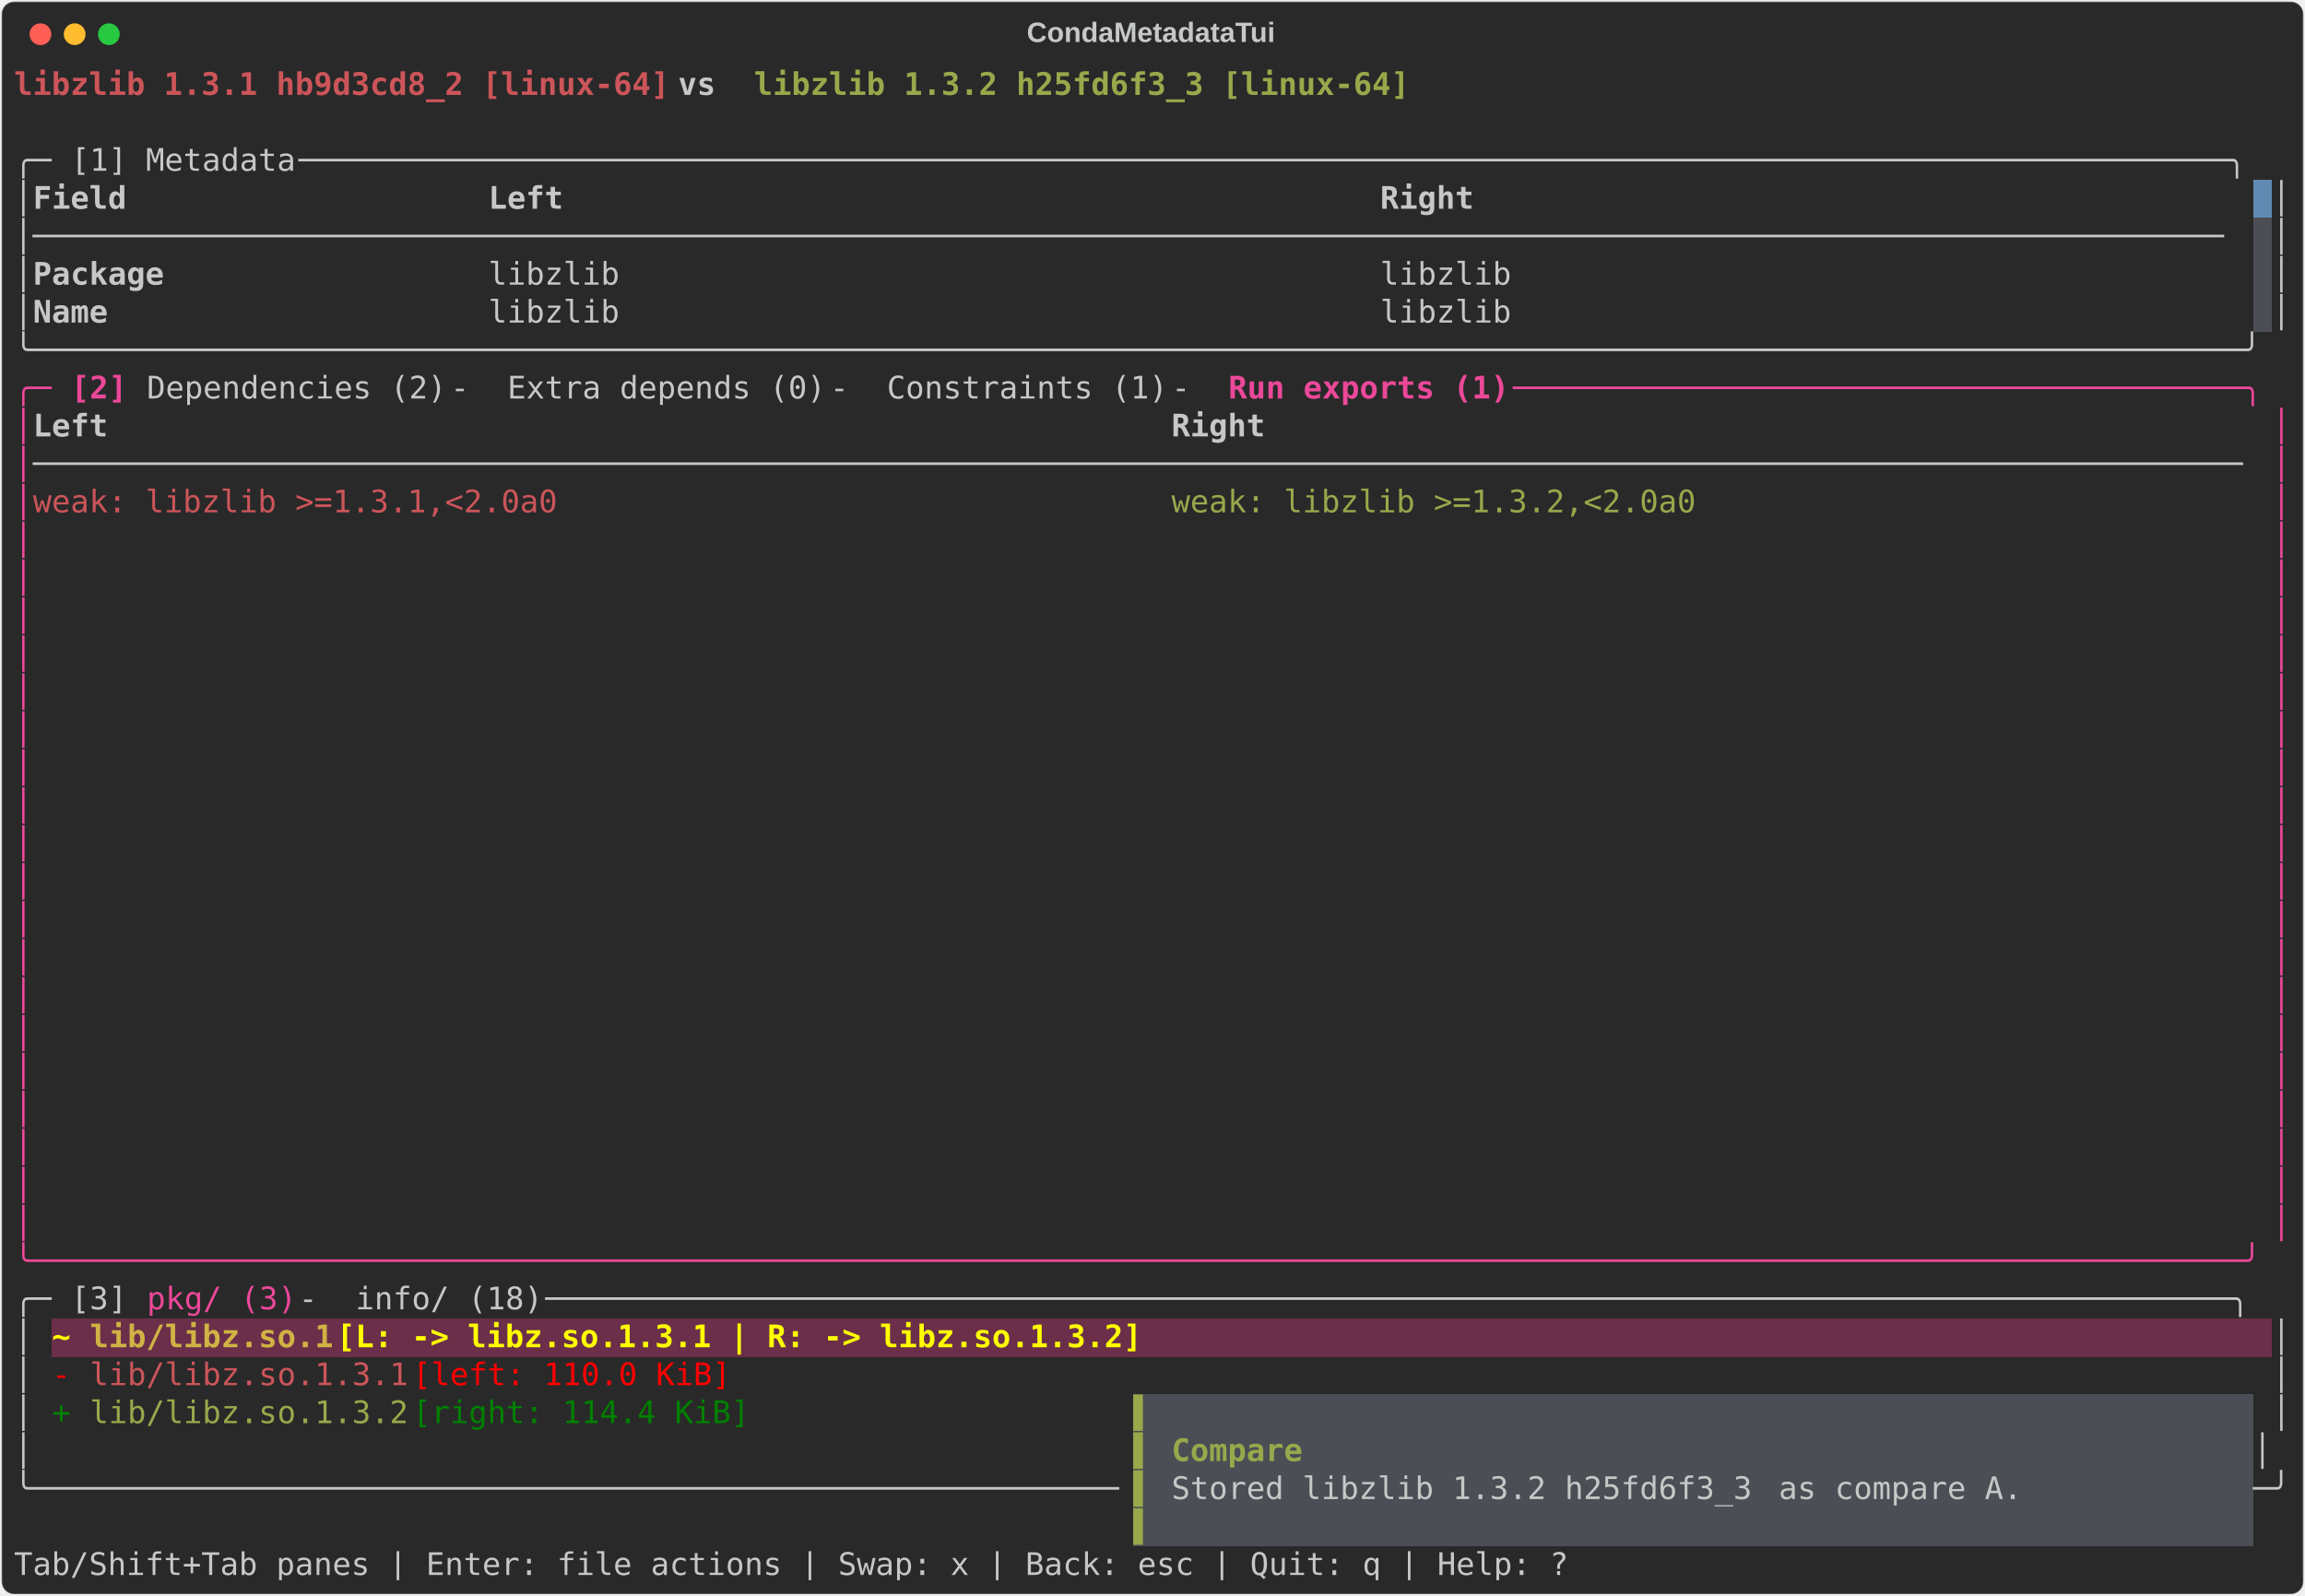
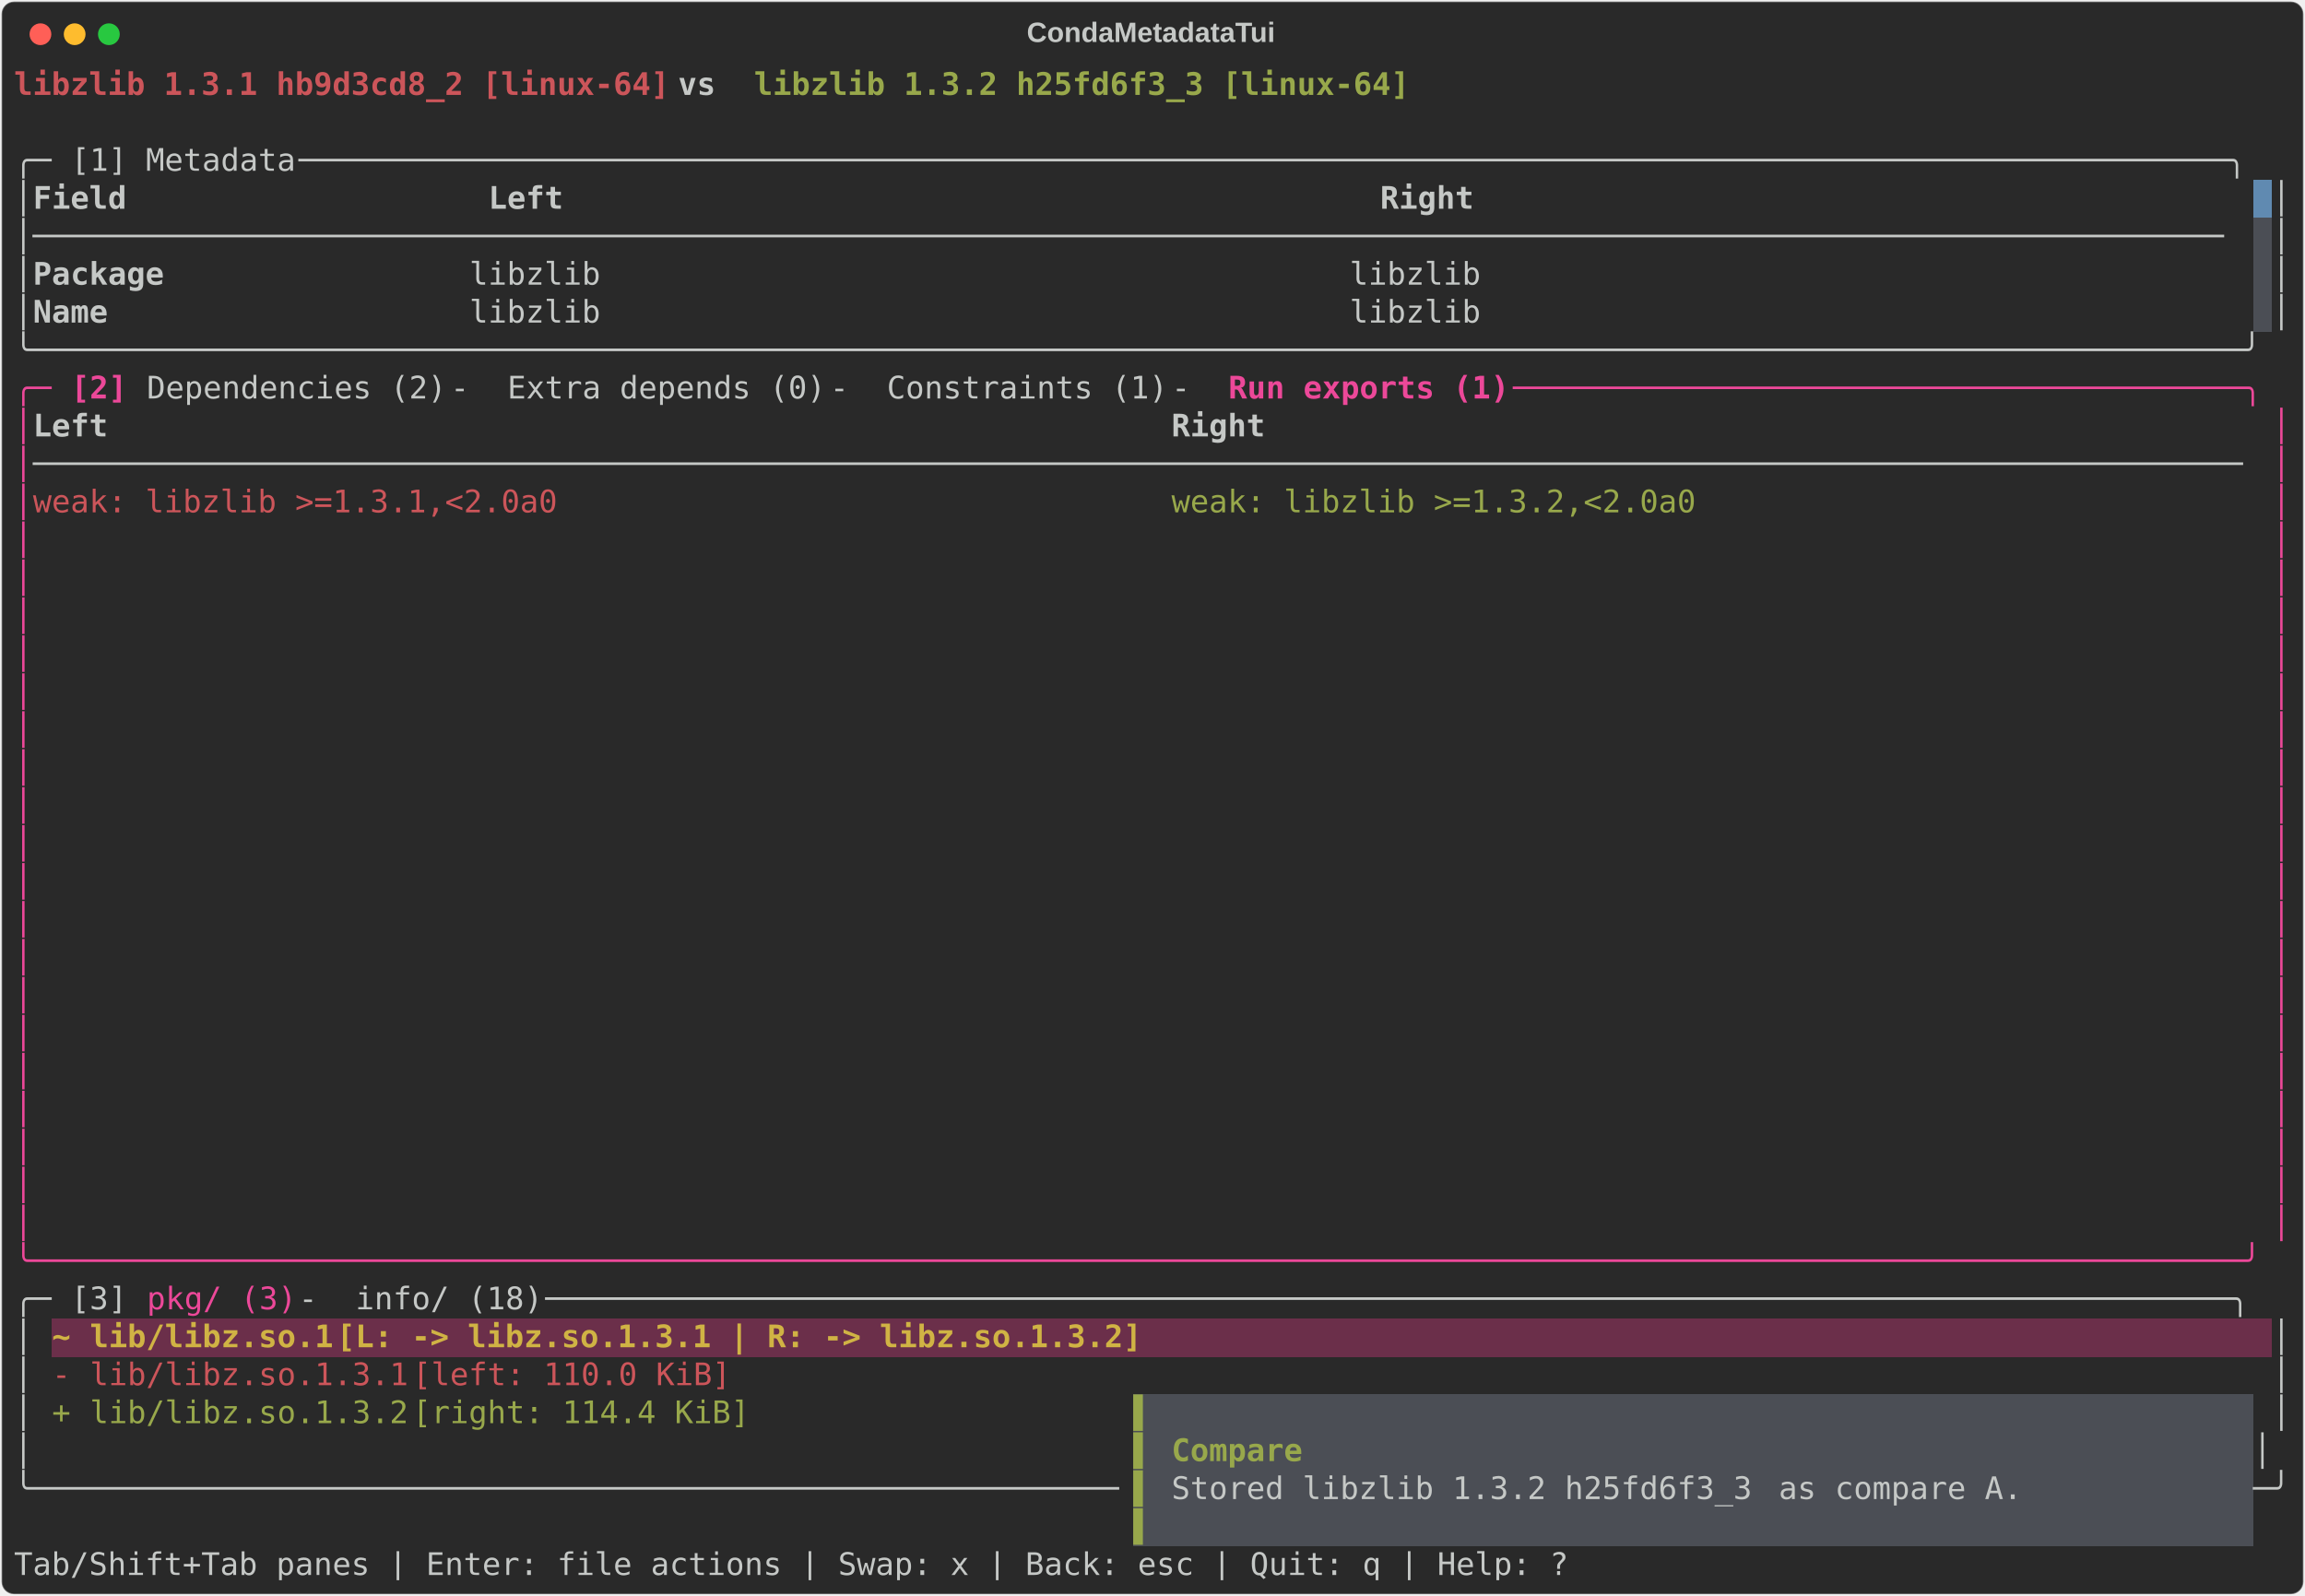
<svg xmlns="http://www.w3.org/2000/svg" class="rich-terminal" viewBox="0 0 1482 1026.0">
  <style>

    @font-face {
        font-family: "Fira Code";
        src: local("FiraCode-Regular"),
                url("https://cdnjs.cloudflare.com/ajax/libs/firacode/6.2.0/woff2/FiraCode-Regular.woff2") format("woff2"),
                url("https://cdnjs.cloudflare.com/ajax/libs/firacode/6.2.0/woff/FiraCode-Regular.woff") format("woff");
        font-style: normal;
        font-weight: 400;
    }
    @font-face {
        font-family: "Fira Code";
        src: local("FiraCode-Bold"),
                url("https://cdnjs.cloudflare.com/ajax/libs/firacode/6.2.0/woff2/FiraCode-Bold.woff2") format("woff2"),
                url("https://cdnjs.cloudflare.com/ajax/libs/firacode/6.2.0/woff/FiraCode-Bold.woff") format("woff");
        font-style: bold;
        font-weight: 700;
    }

    .terminal-matrix {
        font-family: Fira Code, monospace;
        font-size: 20px;
        line-height: 24.4px;
        font-variant-east-asian: full-width;
    }

    .terminal-title {
        font-size: 18px;
        font-weight: bold;
        font-family: arial;
    }

    .terminal-r1 { fill: #cc555a;font-weight: bold }
.terminal-r2 { fill: #c5c8c6;font-weight: bold }
.terminal-r3 { fill: #98a84b;font-weight: bold }
.terminal-r4 { fill: #c5c8c6 }
.terminal-r5 { fill: #292929 }
.terminal-r6 { fill: #ec4899 }
.terminal-r7 { fill: #ec4899;font-weight: bold }
.terminal-r8 { fill: #cc555a }
.terminal-r9 { fill: #98a84b }
- .terminal-r10 { fill: #ffff00;font-weight: bold }
- .terminal-r11 { fill: #d0b344;font-weight: bold }
- .terminal-r12 { fill: #ffffff;font-weight: bold }
- .terminal-r13 { fill: #ff0000 }
- .terminal-r14 { fill: #008000 }
+ .terminal-r10 { fill: #d0b344;font-weight: bold }
+ .terminal-r11 { fill: #ffffff;font-weight: bold }
    </style>
  <defs>
    <clipPath id="terminal-clip-terminal">
      <rect x="0" y="0" width="1463.0" height="975.0" />
    </clipPath>
    <clipPath id="terminal-line-0">
      <rect x="0" y="1.5" width="1464" height="24.65" />
    </clipPath>
    <clipPath id="terminal-line-1">
      <rect x="0" y="25.9" width="1464" height="24.65" />
    </clipPath>
    <clipPath id="terminal-line-2">
      <rect x="0" y="50.3" width="1464" height="24.65" />
    </clipPath>
    <clipPath id="terminal-line-3">
      <rect x="0" y="74.7" width="1464" height="24.65" />
    </clipPath>
    <clipPath id="terminal-line-4">
      <rect x="0" y="99.1" width="1464" height="24.65" />
    </clipPath>
    <clipPath id="terminal-line-5">
      <rect x="0" y="123.5" width="1464" height="24.65" />
    </clipPath>
    <clipPath id="terminal-line-6">
      <rect x="0" y="147.9" width="1464" height="24.65" />
    </clipPath>
    <clipPath id="terminal-line-7">
      <rect x="0" y="172.3" width="1464" height="24.65" />
    </clipPath>
    <clipPath id="terminal-line-8">
      <rect x="0" y="196.7" width="1464" height="24.65" />
    </clipPath>
    <clipPath id="terminal-line-9">
      <rect x="0" y="221.1" width="1464" height="24.65" />
    </clipPath>
    <clipPath id="terminal-line-10">
      <rect x="0" y="245.5" width="1464" height="24.65" />
    </clipPath>
    <clipPath id="terminal-line-11">
      <rect x="0" y="269.9" width="1464" height="24.65" />
    </clipPath>
    <clipPath id="terminal-line-12">
      <rect x="0" y="294.3" width="1464" height="24.65" />
    </clipPath>
    <clipPath id="terminal-line-13">
      <rect x="0" y="318.7" width="1464" height="24.65" />
    </clipPath>
    <clipPath id="terminal-line-14">
      <rect x="0" y="343.1" width="1464" height="24.65" />
    </clipPath>
    <clipPath id="terminal-line-15">
      <rect x="0" y="367.5" width="1464" height="24.65" />
    </clipPath>
    <clipPath id="terminal-line-16">
      <rect x="0" y="391.9" width="1464" height="24.65" />
    </clipPath>
    <clipPath id="terminal-line-17">
      <rect x="0" y="416.3" width="1464" height="24.65" />
    </clipPath>
    <clipPath id="terminal-line-18">
      <rect x="0" y="440.7" width="1464" height="24.65" />
    </clipPath>
    <clipPath id="terminal-line-19">
      <rect x="0" y="465.1" width="1464" height="24.65" />
    </clipPath>
    <clipPath id="terminal-line-20">
      <rect x="0" y="489.5" width="1464" height="24.65" />
    </clipPath>
    <clipPath id="terminal-line-21">
      <rect x="0" y="513.9" width="1464" height="24.65" />
    </clipPath>
    <clipPath id="terminal-line-22">
      <rect x="0" y="538.3" width="1464" height="24.65" />
    </clipPath>
    <clipPath id="terminal-line-23">
      <rect x="0" y="562.7" width="1464" height="24.65" />
    </clipPath>
    <clipPath id="terminal-line-24">
      <rect x="0" y="587.1" width="1464" height="24.65" />
    </clipPath>
    <clipPath id="terminal-line-25">
      <rect x="0" y="611.5" width="1464" height="24.65" />
    </clipPath>
    <clipPath id="terminal-line-26">
      <rect x="0" y="635.9" width="1464" height="24.65" />
    </clipPath>
    <clipPath id="terminal-line-27">
      <rect x="0" y="660.3" width="1464" height="24.65" />
    </clipPath>
    <clipPath id="terminal-line-28">
      <rect x="0" y="684.7" width="1464" height="24.65" />
    </clipPath>
    <clipPath id="terminal-line-29">
      <rect x="0" y="709.1" width="1464" height="24.65" />
    </clipPath>
    <clipPath id="terminal-line-30">
      <rect x="0" y="733.5" width="1464" height="24.65" />
    </clipPath>
    <clipPath id="terminal-line-31">
      <rect x="0" y="757.9" width="1464" height="24.65" />
    </clipPath>
    <clipPath id="terminal-line-32">
      <rect x="0" y="782.3" width="1464" height="24.65" />
    </clipPath>
    <clipPath id="terminal-line-33">
      <rect x="0" y="806.7" width="1464" height="24.65" />
    </clipPath>
    <clipPath id="terminal-line-34">
      <rect x="0" y="831.1" width="1464" height="24.65" />
    </clipPath>
    <clipPath id="terminal-line-35">
      <rect x="0" y="855.5" width="1464" height="24.65" />
    </clipPath>
    <clipPath id="terminal-line-36">
      <rect x="0" y="879.9" width="1464" height="24.65" />
    </clipPath>
    <clipPath id="terminal-line-37">
      <rect x="0" y="904.3" width="1464" height="24.65" />
    </clipPath>
    <clipPath id="terminal-line-38">
      <rect x="0" y="928.7" width="1464" height="24.65" />
    </clipPath>
  </defs>
  <rect fill="#292929" stroke="rgba(255,255,255,0.35)" stroke-width="1" x="1" y="1" width="1480" height="1024" rx="8" />
  <text class="terminal-title" fill="#c5c8c6" text-anchor="middle" x="740" y="27">CondaMetadataTui</text>
  <g transform="translate(26,22)">
    <circle cx="0" cy="0" r="7" fill="#ff5f57" />
    <circle cx="22" cy="0" r="7" fill="#febc2e" />
    <circle cx="44" cy="0" r="7" fill="#28c840" />
  </g>
  <g transform="translate(9, 41)" clip-path="url(#terminal-clip-terminal)">
    <rect fill="#608ab1" x="1439.6" y="74.7" width="12.2" height="24.65" shape-rendering="crispEdges" />
    <rect fill="#4b4e55" x="1439.6" y="99.1" width="12.2" height="24.65" shape-rendering="crispEdges" />
    <rect fill="#4b4e55" x="1439.6" y="123.5" width="12.2" height="24.65" shape-rendering="crispEdges" />
    <rect fill="#4b4e55" x="1439.6" y="147.9" width="12.2" height="24.65" shape-rendering="crispEdges" />
    <rect fill="#6b2f4a" x="24.4" y="806.7" width="24.4" height="24.65" shape-rendering="crispEdges" />
    <rect fill="#6b2f4a" x="48.8" y="806.7" width="158.6" height="24.65" shape-rendering="crispEdges" />
    <rect fill="#6b2f4a" x="207.4" y="806.7" width="536.8" height="24.65" shape-rendering="crispEdges" />
    <rect fill="#6b2f4a" x="744.2" y="806.7" width="707.6" height="24.65" shape-rendering="crispEdges" />
    <rect fill="#4b4e55" x="719.8" y="855.5" width="12.2" height="24.65" shape-rendering="crispEdges" />
    <rect fill="#4b4e55" x="732" y="855.5" width="707.6" height="24.65" shape-rendering="crispEdges" />
    <rect fill="#4b4e55" x="719.8" y="879.9" width="12.2" height="24.65" shape-rendering="crispEdges" />
    <rect fill="#4b4e55" x="732" y="879.9" width="12.2" height="24.65" shape-rendering="crispEdges" />
    <rect fill="#4b4e55" x="744.2" y="879.9" width="85.4" height="24.65" shape-rendering="crispEdges" />
    <rect fill="#4b4e55" x="829.6" y="879.9" width="610" height="24.65" shape-rendering="crispEdges" />
    <rect fill="#4b4e55" x="719.8" y="904.3" width="12.2" height="24.65" shape-rendering="crispEdges" />
    <rect fill="#4b4e55" x="732" y="904.3" width="12.2" height="24.65" shape-rendering="crispEdges" />
    <rect fill="#4b4e55" x="744.2" y="904.3" width="390.4" height="24.65" shape-rendering="crispEdges" />
    <rect fill="#4b4e55" x="1134.6" y="904.3" width="170.8" height="24.65" shape-rendering="crispEdges" />
    <rect fill="#4b4e55" x="1305.4" y="904.3" width="134.2" height="24.65" shape-rendering="crispEdges" />
    <rect fill="#4b4e55" x="719.8" y="928.7" width="12.2" height="24.65" shape-rendering="crispEdges" />
    <rect fill="#4b4e55" x="732" y="928.7" width="707.6" height="24.65" shape-rendering="crispEdges" />
    <g class="terminal-matrix">
      <text class="terminal-r1" x="0" y="20" textLength="427" clip-path="url(#terminal-line-0)">libzlib 1.3.1 hb9d3cd8_2 [linux-64]</text>
      <text class="terminal-r2" x="427" y="20" textLength="48.8" clip-path="url(#terminal-line-0)"> vs </text>
      <text class="terminal-r3" x="475.8" y="20" textLength="427" clip-path="url(#terminal-line-0)">libzlib 1.3.2 h25fd6f3_3 [linux-64]</text>
      <text class="terminal-r4" x="1464" y="20" textLength="12.2" clip-path="url(#terminal-line-0)">
</text>
      <text class="terminal-r4" x="1464" y="44.4" textLength="12.2" clip-path="url(#terminal-line-1)">
</text>
      <text class="terminal-r4" x="0" y="68.8" textLength="36.6" clip-path="url(#terminal-line-2)">╭─ </text>
      <text class="terminal-r4" x="36.6" y="68.8" textLength="146.4" clip-path="url(#terminal-line-2)">[1] Metadata</text>
      <text class="terminal-r4" x="183" y="68.8" textLength="1281" clip-path="url(#terminal-line-2)"> ───────────────────────────────────────────────────────────────────────────────────────────────────────╮</text>
      <text class="terminal-r4" x="1464" y="68.8" textLength="12.2" clip-path="url(#terminal-line-2)">
</text>
      <text class="terminal-r4" x="0" y="93.2" textLength="12.2" clip-path="url(#terminal-line-3)">│</text>
      <text class="terminal-r2" x="12.2" y="93.2" textLength="280.6" clip-path="url(#terminal-line-3)">Field                  </text>
      <text class="terminal-r2" x="305" y="93.2" textLength="561.2" clip-path="url(#terminal-line-3)">Left                                          </text>
      <text class="terminal-r2" x="878.4" y="93.2" textLength="561.2" clip-path="url(#terminal-line-3)">Right                                         </text>
      <text class="terminal-r4" x="1451.8" y="93.2" textLength="12.2" clip-path="url(#terminal-line-3)">│</text>
      <text class="terminal-r4" x="1464" y="93.2" textLength="12.2" clip-path="url(#terminal-line-3)">
</text>
      <text class="terminal-r4" x="0" y="117.6" textLength="1439.6" clip-path="url(#terminal-line-4)">│─────────────────────────────────────────────────────────────────────────────────────────────────────────────────────</text>
      <text class="terminal-r4" x="1451.8" y="117.6" textLength="12.2" clip-path="url(#terminal-line-4)">│</text>
      <text class="terminal-r4" x="1464" y="117.6" textLength="12.2" clip-path="url(#terminal-line-4)">
</text>
      <text class="terminal-r4" x="0" y="142" textLength="12.2" clip-path="url(#terminal-line-5)">│</text>
      <text class="terminal-r2" x="12.2" y="142" textLength="280.6" clip-path="url(#terminal-line-5)">Package                </text>
-       <text class="terminal-r4" x="305" y="142" textLength="549" clip-path="url(#terminal-line-5)">libzlib                                      </text>
-       <text class="terminal-r4" x="878.4" y="142" textLength="561.2" clip-path="url(#terminal-line-5)">libzlib                                       </text>
+       <text class="terminal-r4" x="292.8" y="142" textLength="1146.8" clip-path="url(#terminal-line-5)"> libzlib                                        libzlib                                       </text>
      <text class="terminal-r4" x="1451.8" y="142" textLength="12.2" clip-path="url(#terminal-line-5)">│</text>
      <text class="terminal-r4" x="1464" y="142" textLength="12.2" clip-path="url(#terminal-line-5)">
</text>
      <text class="terminal-r4" x="0" y="166.4" textLength="12.2" clip-path="url(#terminal-line-6)">│</text>
      <text class="terminal-r2" x="12.2" y="166.4" textLength="280.6" clip-path="url(#terminal-line-6)">Name                   </text>
-       <text class="terminal-r4" x="305" y="166.4" textLength="549" clip-path="url(#terminal-line-6)">libzlib                                      </text>
-       <text class="terminal-r4" x="878.4" y="166.4" textLength="561.2" clip-path="url(#terminal-line-6)">libzlib                                       </text>
+       <text class="terminal-r4" x="292.8" y="166.4" textLength="1146.8" clip-path="url(#terminal-line-6)"> libzlib                                        libzlib                                       </text>
      <text class="terminal-r4" x="1451.8" y="166.4" textLength="12.2" clip-path="url(#terminal-line-6)">│</text>
      <text class="terminal-r4" x="1464" y="166.4" textLength="12.2" clip-path="url(#terminal-line-6)">
</text>
      <text class="terminal-r4" x="0" y="190.8" textLength="1464" clip-path="url(#terminal-line-7)">╰──────────────────────────────────────────────────────────────────────────────────────────────────────────────────────╯</text>
      <text class="terminal-r4" x="1464" y="190.8" textLength="12.2" clip-path="url(#terminal-line-7)">
</text>
      <text class="terminal-r6" x="0" y="215.2" textLength="36.6" clip-path="url(#terminal-line-8)">╭─ </text>
      <text class="terminal-r7" x="36.6" y="215.2" textLength="48.8" clip-path="url(#terminal-line-8)">[2] </text>
      <text class="terminal-r4" x="85.4" y="215.2" textLength="195.2" clip-path="url(#terminal-line-8)">Dependencies (2)</text>
      <text class="terminal-r4" x="280.6" y="215.2" textLength="36.6" clip-path="url(#terminal-line-8)"> - </text>
      <text class="terminal-r4" x="317.2" y="215.2" textLength="207.4" clip-path="url(#terminal-line-8)">Extra depends (0)</text>
      <text class="terminal-r4" x="524.6" y="215.2" textLength="36.6" clip-path="url(#terminal-line-8)"> - </text>
      <text class="terminal-r4" x="561.2" y="215.2" textLength="183" clip-path="url(#terminal-line-8)">Constraints (1)</text>
      <text class="terminal-r4" x="744.2" y="215.2" textLength="36.6" clip-path="url(#terminal-line-8)"> - </text>
      <text class="terminal-r7" x="780.8" y="215.2" textLength="183" clip-path="url(#terminal-line-8)">Run exports (1)</text>
      <text class="terminal-r6" x="963.8" y="215.2" textLength="500.2" clip-path="url(#terminal-line-8)"> ───────────────────────────────────────╮</text>
      <text class="terminal-r4" x="1464" y="215.2" textLength="12.2" clip-path="url(#terminal-line-8)">
</text>
      <text class="terminal-r6" x="0" y="239.6" textLength="12.2" clip-path="url(#terminal-line-9)">│</text>
      <text class="terminal-r2" x="12.2" y="239.6" textLength="719.8" clip-path="url(#terminal-line-9)">Left                                                       </text>
      <text class="terminal-r2" x="744.2" y="239.6" textLength="707.6" clip-path="url(#terminal-line-9)">Right                                                     </text>
      <text class="terminal-r6" x="1451.8" y="239.6" textLength="12.2" clip-path="url(#terminal-line-9)">│</text>
      <text class="terminal-r4" x="1464" y="239.6" textLength="12.2" clip-path="url(#terminal-line-9)">
</text>
      <text class="terminal-r6" x="0" y="264" textLength="12.2" clip-path="url(#terminal-line-10)">│</text>
      <text class="terminal-r4" x="12.2" y="264" textLength="1439.6" clip-path="url(#terminal-line-10)">──────────────────────────────────────────────────────────────────────────────────────────────────────────────────────</text>
      <text class="terminal-r6" x="1451.8" y="264" textLength="12.2" clip-path="url(#terminal-line-10)">│</text>
      <text class="terminal-r4" x="1464" y="264" textLength="12.2" clip-path="url(#terminal-line-10)">
</text>
      <text class="terminal-r6" x="0" y="288.4" textLength="12.2" clip-path="url(#terminal-line-11)">│</text>
      <text class="terminal-r8" x="12.2" y="288.4" textLength="707.6" clip-path="url(#terminal-line-11)">weak: libzlib &gt;=1.3.1,&lt;2.0a0                              </text>
      <text class="terminal-r9" x="744.2" y="288.4" textLength="707.6" clip-path="url(#terminal-line-11)">weak: libzlib &gt;=1.3.2,&lt;2.0a0                              </text>
      <text class="terminal-r6" x="1451.8" y="288.4" textLength="12.2" clip-path="url(#terminal-line-11)">│</text>
      <text class="terminal-r4" x="1464" y="288.4" textLength="12.2" clip-path="url(#terminal-line-11)">
</text>
      <text class="terminal-r6" x="0" y="312.8" textLength="12.2" clip-path="url(#terminal-line-12)">│</text>
      <text class="terminal-r6" x="1451.8" y="312.8" textLength="12.2" clip-path="url(#terminal-line-12)">│</text>
      <text class="terminal-r4" x="1464" y="312.8" textLength="12.2" clip-path="url(#terminal-line-12)">
</text>
      <text class="terminal-r6" x="0" y="337.2" textLength="12.2" clip-path="url(#terminal-line-13)">│</text>
      <text class="terminal-r6" x="1451.8" y="337.2" textLength="12.2" clip-path="url(#terminal-line-13)">│</text>
      <text class="terminal-r4" x="1464" y="337.2" textLength="12.2" clip-path="url(#terminal-line-13)">
</text>
      <text class="terminal-r6" x="0" y="361.6" textLength="12.2" clip-path="url(#terminal-line-14)">│</text>
      <text class="terminal-r6" x="1451.8" y="361.6" textLength="12.2" clip-path="url(#terminal-line-14)">│</text>
      <text class="terminal-r4" x="1464" y="361.6" textLength="12.2" clip-path="url(#terminal-line-14)">
</text>
      <text class="terminal-r6" x="0" y="386" textLength="12.2" clip-path="url(#terminal-line-15)">│</text>
      <text class="terminal-r6" x="1451.8" y="386" textLength="12.2" clip-path="url(#terminal-line-15)">│</text>
      <text class="terminal-r4" x="1464" y="386" textLength="12.2" clip-path="url(#terminal-line-15)">
</text>
      <text class="terminal-r6" x="0" y="410.4" textLength="12.2" clip-path="url(#terminal-line-16)">│</text>
      <text class="terminal-r6" x="1451.8" y="410.4" textLength="12.2" clip-path="url(#terminal-line-16)">│</text>
      <text class="terminal-r4" x="1464" y="410.4" textLength="12.2" clip-path="url(#terminal-line-16)">
</text>
      <text class="terminal-r6" x="0" y="434.8" textLength="12.2" clip-path="url(#terminal-line-17)">│</text>
      <text class="terminal-r6" x="1451.8" y="434.8" textLength="12.2" clip-path="url(#terminal-line-17)">│</text>
      <text class="terminal-r4" x="1464" y="434.8" textLength="12.2" clip-path="url(#terminal-line-17)">
</text>
      <text class="terminal-r6" x="0" y="459.2" textLength="12.2" clip-path="url(#terminal-line-18)">│</text>
      <text class="terminal-r6" x="1451.8" y="459.2" textLength="12.2" clip-path="url(#terminal-line-18)">│</text>
      <text class="terminal-r4" x="1464" y="459.2" textLength="12.2" clip-path="url(#terminal-line-18)">
</text>
      <text class="terminal-r6" x="0" y="483.6" textLength="12.2" clip-path="url(#terminal-line-19)">│</text>
      <text class="terminal-r6" x="1451.8" y="483.6" textLength="12.2" clip-path="url(#terminal-line-19)">│</text>
      <text class="terminal-r4" x="1464" y="483.6" textLength="12.2" clip-path="url(#terminal-line-19)">
</text>
      <text class="terminal-r6" x="0" y="508" textLength="12.2" clip-path="url(#terminal-line-20)">│</text>
      <text class="terminal-r6" x="1451.8" y="508" textLength="12.2" clip-path="url(#terminal-line-20)">│</text>
      <text class="terminal-r4" x="1464" y="508" textLength="12.2" clip-path="url(#terminal-line-20)">
</text>
      <text class="terminal-r6" x="0" y="532.4" textLength="12.2" clip-path="url(#terminal-line-21)">│</text>
      <text class="terminal-r6" x="1451.8" y="532.4" textLength="12.2" clip-path="url(#terminal-line-21)">│</text>
      <text class="terminal-r4" x="1464" y="532.4" textLength="12.2" clip-path="url(#terminal-line-21)">
</text>
      <text class="terminal-r6" x="0" y="556.8" textLength="12.2" clip-path="url(#terminal-line-22)">│</text>
      <text class="terminal-r6" x="1451.8" y="556.8" textLength="12.2" clip-path="url(#terminal-line-22)">│</text>
      <text class="terminal-r4" x="1464" y="556.8" textLength="12.2" clip-path="url(#terminal-line-22)">
</text>
      <text class="terminal-r6" x="0" y="581.2" textLength="12.2" clip-path="url(#terminal-line-23)">│</text>
      <text class="terminal-r6" x="1451.8" y="581.2" textLength="12.2" clip-path="url(#terminal-line-23)">│</text>
      <text class="terminal-r4" x="1464" y="581.2" textLength="12.2" clip-path="url(#terminal-line-23)">
</text>
      <text class="terminal-r6" x="0" y="605.6" textLength="12.2" clip-path="url(#terminal-line-24)">│</text>
      <text class="terminal-r6" x="1451.8" y="605.6" textLength="12.2" clip-path="url(#terminal-line-24)">│</text>
      <text class="terminal-r4" x="1464" y="605.6" textLength="12.2" clip-path="url(#terminal-line-24)">
</text>
      <text class="terminal-r6" x="0" y="630" textLength="12.2" clip-path="url(#terminal-line-25)">│</text>
      <text class="terminal-r6" x="1451.8" y="630" textLength="12.2" clip-path="url(#terminal-line-25)">│</text>
      <text class="terminal-r4" x="1464" y="630" textLength="12.2" clip-path="url(#terminal-line-25)">
</text>
      <text class="terminal-r6" x="0" y="654.4" textLength="12.2" clip-path="url(#terminal-line-26)">│</text>
      <text class="terminal-r6" x="1451.8" y="654.4" textLength="12.2" clip-path="url(#terminal-line-26)">│</text>
      <text class="terminal-r4" x="1464" y="654.4" textLength="12.2" clip-path="url(#terminal-line-26)">
</text>
      <text class="terminal-r6" x="0" y="678.8" textLength="12.2" clip-path="url(#terminal-line-27)">│</text>
      <text class="terminal-r6" x="1451.8" y="678.8" textLength="12.2" clip-path="url(#terminal-line-27)">│</text>
      <text class="terminal-r4" x="1464" y="678.8" textLength="12.2" clip-path="url(#terminal-line-27)">
</text>
      <text class="terminal-r6" x="0" y="703.2" textLength="12.2" clip-path="url(#terminal-line-28)">│</text>
      <text class="terminal-r6" x="1451.8" y="703.2" textLength="12.2" clip-path="url(#terminal-line-28)">│</text>
      <text class="terminal-r4" x="1464" y="703.2" textLength="12.2" clip-path="url(#terminal-line-28)">
</text>
      <text class="terminal-r6" x="0" y="727.6" textLength="12.2" clip-path="url(#terminal-line-29)">│</text>
      <text class="terminal-r6" x="1451.8" y="727.6" textLength="12.2" clip-path="url(#terminal-line-29)">│</text>
      <text class="terminal-r4" x="1464" y="727.6" textLength="12.2" clip-path="url(#terminal-line-29)">
</text>
      <text class="terminal-r6" x="0" y="752" textLength="12.2" clip-path="url(#terminal-line-30)">│</text>
      <text class="terminal-r6" x="1451.8" y="752" textLength="12.2" clip-path="url(#terminal-line-30)">│</text>
      <text class="terminal-r4" x="1464" y="752" textLength="12.2" clip-path="url(#terminal-line-30)">
</text>
      <text class="terminal-r6" x="0" y="776.4" textLength="1464" clip-path="url(#terminal-line-31)">╰──────────────────────────────────────────────────────────────────────────────────────────────────────────────────────╯</text>
      <text class="terminal-r4" x="1464" y="776.4" textLength="12.2" clip-path="url(#terminal-line-31)">
</text>
      <text class="terminal-r4" x="0" y="800.8" textLength="36.6" clip-path="url(#terminal-line-32)">╭─ </text>
      <text class="terminal-r4" x="36.6" y="800.8" textLength="48.8" clip-path="url(#terminal-line-32)">[3] </text>
      <text class="terminal-r6" x="85.4" y="800.8" textLength="97.6" clip-path="url(#terminal-line-32)">pkg/ (3)</text>
      <text class="terminal-r4" x="183" y="800.8" textLength="36.6" clip-path="url(#terminal-line-32)"> - </text>
      <text class="terminal-r4" x="219.6" y="800.8" textLength="122" clip-path="url(#terminal-line-32)">info/ (18)</text>
      <text class="terminal-r4" x="341.6" y="800.8" textLength="1122.4" clip-path="url(#terminal-line-32)"> ──────────────────────────────────────────────────────────────────────────────────────────╮</text>
      <text class="terminal-r4" x="1464" y="800.8" textLength="12.2" clip-path="url(#terminal-line-32)">
</text>
      <text class="terminal-r4" x="0" y="825.2" textLength="12.2" clip-path="url(#terminal-line-33)">│</text>
      <text class="terminal-r10" x="24.4" y="825.2" textLength="24.4" clip-path="url(#terminal-line-33)">~ </text>
-       <text class="terminal-r11" x="48.8" y="825.2" textLength="158.6" clip-path="url(#terminal-line-33)">lib/libz.so.1</text>
+       <text class="terminal-r10" x="48.8" y="825.2" textLength="158.6" clip-path="url(#terminal-line-33)">lib/libz.so.1</text>
      <text class="terminal-r10" x="207.4" y="825.2" textLength="536.8" clip-path="url(#terminal-line-33)"> [L: -&gt; libz.so.1.3.1 | R: -&gt; libz.so.1.3.2]</text>
      <text class="terminal-r4" x="1451.8" y="825.2" textLength="12.2" clip-path="url(#terminal-line-33)">│</text>
      <text class="terminal-r4" x="1464" y="825.2" textLength="12.2" clip-path="url(#terminal-line-33)">
</text>
      <text class="terminal-r4" x="0" y="849.6" textLength="12.2" clip-path="url(#terminal-line-34)">│</text>
-       <text class="terminal-r13" x="24.4" y="849.6" textLength="24.4" clip-path="url(#terminal-line-34)">- </text>
+       <text class="terminal-r8" x="24.4" y="849.6" textLength="24.4" clip-path="url(#terminal-line-34)">- </text>
      <text class="terminal-r8" x="48.8" y="849.6" textLength="207.4" clip-path="url(#terminal-line-34)">lib/libz.so.1.3.1</text>
-       <text class="terminal-r13" x="256.2" y="849.6" textLength="219.6" clip-path="url(#terminal-line-34)"> [left: 110.0 KiB]</text>
+       <text class="terminal-r8" x="256.2" y="849.6" textLength="219.6" clip-path="url(#terminal-line-34)"> [left: 110.0 KiB]</text>
      <text class="terminal-r4" x="1451.8" y="849.6" textLength="12.2" clip-path="url(#terminal-line-34)">│</text>
      <text class="terminal-r4" x="1464" y="849.6" textLength="12.2" clip-path="url(#terminal-line-34)">
</text>
      <text class="terminal-r4" x="0" y="874" textLength="12.2" clip-path="url(#terminal-line-35)">│</text>
-       <text class="terminal-r14" x="24.4" y="874" textLength="24.4" clip-path="url(#terminal-line-35)">+ </text>
+       <text class="terminal-r9" x="24.4" y="874" textLength="24.4" clip-path="url(#terminal-line-35)">+ </text>
      <text class="terminal-r9" x="48.8" y="874" textLength="207.4" clip-path="url(#terminal-line-35)">lib/libz.so.1.3.2</text>
-       <text class="terminal-r14" x="256.2" y="874" textLength="231.8" clip-path="url(#terminal-line-35)"> [right: 114.4 KiB]</text>
+       <text class="terminal-r9" x="256.2" y="874" textLength="231.8" clip-path="url(#terminal-line-35)"> [right: 114.4 KiB]</text>
      <text class="terminal-r9" x="719.8" y="874" textLength="12.2" clip-path="url(#terminal-line-35)">▌</text>
      <text class="terminal-r4" x="1451.8" y="874" textLength="12.2" clip-path="url(#terminal-line-35)">│</text>
      <text class="terminal-r4" x="1464" y="874" textLength="12.2" clip-path="url(#terminal-line-35)">
</text>
      <text class="terminal-r4" x="0" y="898.4" textLength="12.2" clip-path="url(#terminal-line-36)">│</text>
      <text class="terminal-r9" x="719.8" y="898.4" textLength="12.2" clip-path="url(#terminal-line-36)">▌</text>
      <text class="terminal-r3" x="744.2" y="898.4" textLength="85.4" clip-path="url(#terminal-line-36)">Compare</text>
      <text class="terminal-r4" x="1439.6" y="898.4" textLength="24.4" clip-path="url(#terminal-line-36)"> │</text>
      <text class="terminal-r4" x="1464" y="898.4" textLength="12.2" clip-path="url(#terminal-line-36)">
</text>
      <text class="terminal-r4" x="0" y="922.8" textLength="719.8" clip-path="url(#terminal-line-37)">╰──────────────────────────────────────────────────────────</text>
      <text class="terminal-r9" x="719.8" y="922.8" textLength="12.2" clip-path="url(#terminal-line-37)">▌</text>
      <text class="terminal-r4" x="744.2" y="922.8" textLength="390.4" clip-path="url(#terminal-line-37)">Stored libzlib 1.3.2 h25fd6f3_3 </text>
      <text class="terminal-r4" x="1134.6" y="922.8" textLength="170.8" clip-path="url(#terminal-line-37)"> as compare A.</text>
      <text class="terminal-r4" x="1439.6" y="922.8" textLength="24.4" clip-path="url(#terminal-line-37)">─╯</text>
      <text class="terminal-r4" x="1464" y="922.8" textLength="12.2" clip-path="url(#terminal-line-37)">
</text>
      <text class="terminal-r9" x="719.8" y="947.2" textLength="12.2" clip-path="url(#terminal-line-38)">▌</text>
      <text class="terminal-r4" x="1464" y="947.2" textLength="12.2" clip-path="url(#terminal-line-38)">
</text>
      <text class="terminal-r4" x="0" y="971.6" textLength="1012.6" clip-path="url(#terminal-line-39)">Tab/Shift+Tab panes | Enter: file actions | Swap: x | Back: esc | Quit: q | Help: ?</text>
    </g>
  </g>
</svg>
